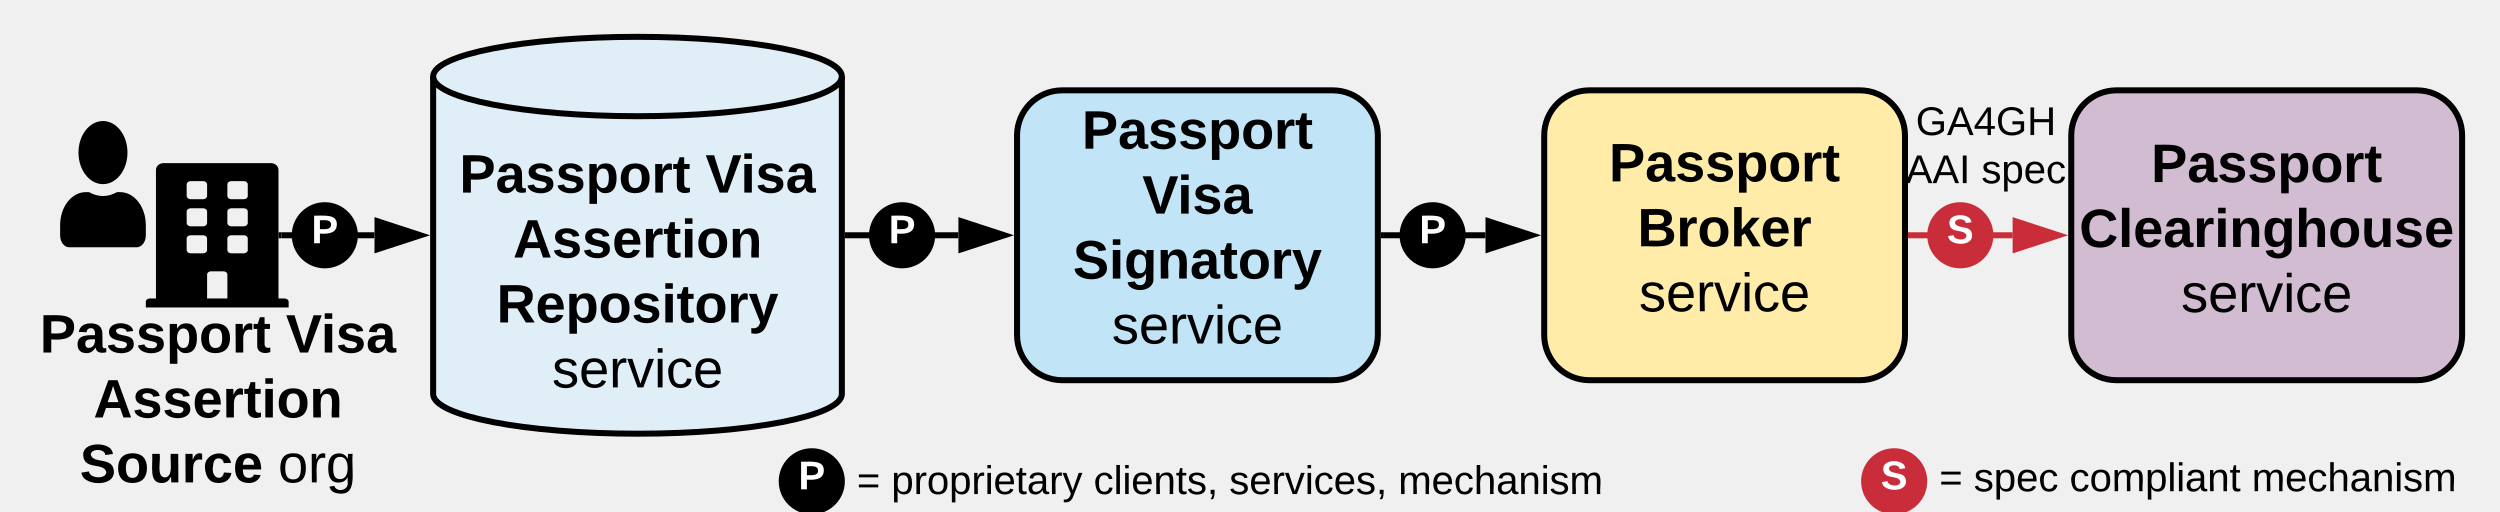
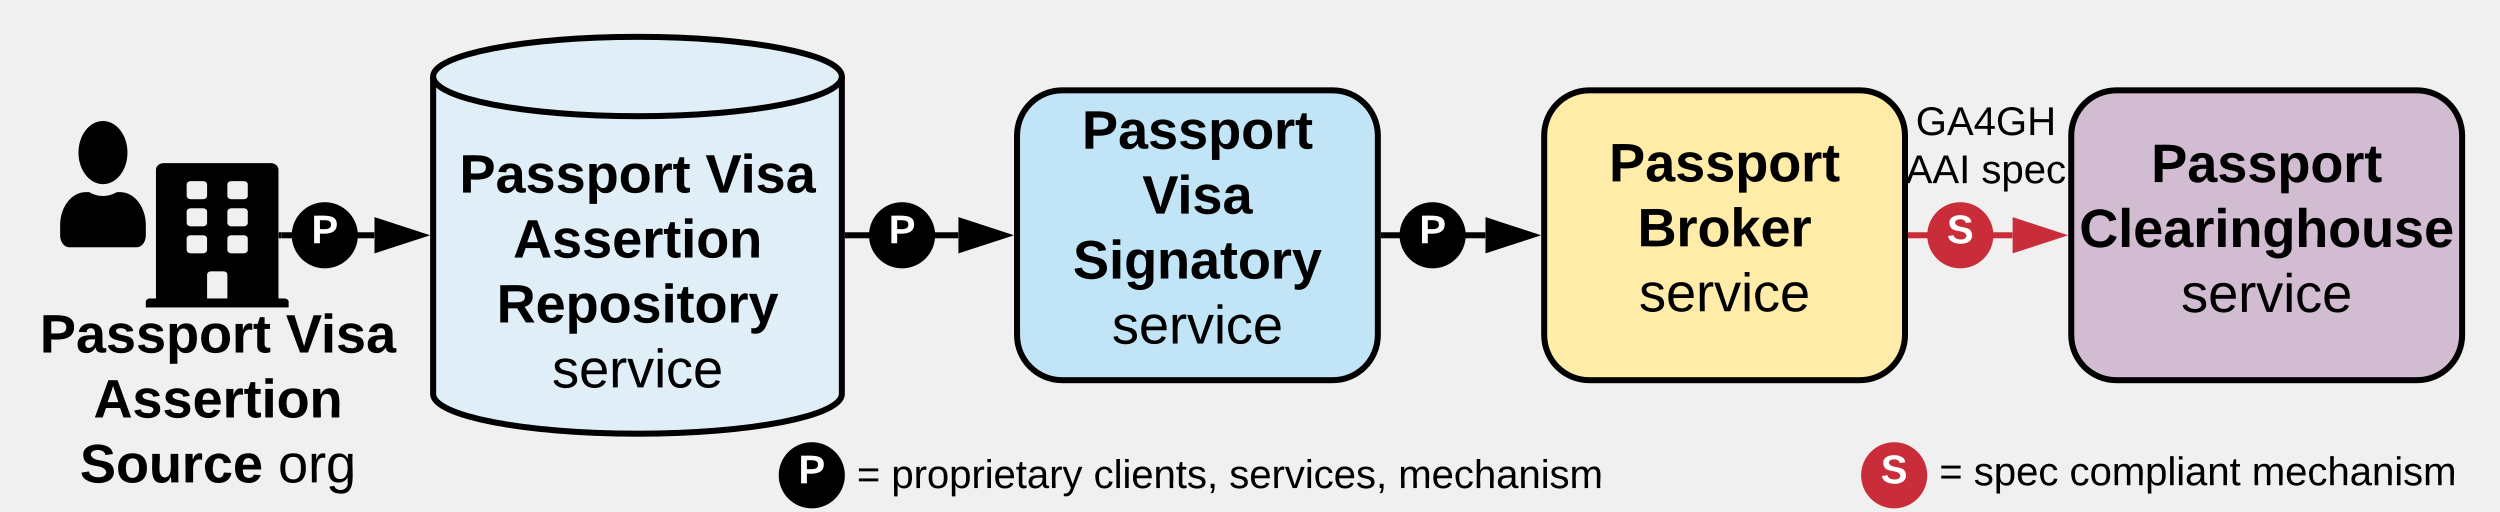
<svg xmlns="http://www.w3.org/2000/svg" xmlns:ns1="lucid" xmlns:xlink="http://www.w3.org/1999/xlink" width="831.5" height="170.08">
  <g transform="translate(0 0)" ns1:page-tab-id="0_0">
    <path d="M280 131.05c0 7.3-30.43 13.2-67.97 13.2s-67.97-5.9-67.97-13.2V25.45c0-7.3 30.43-13.2 67.97-13.2S280 18.15 280 25.45z" stroke="#000" stroke-width="2" fill="#dfeef7" />
    <path d="M280 25.45c0 7.3-30.43 13.2-67.97 13.2s-67.97-5.9-67.97-13.2" stroke="#000" stroke-width="2" fill="none" />
    <use xlink:href="#a" transform="matrix(1,0,0,1,149.0625,43.65) translate(3.75 20.4)" />
    <use xlink:href="#b" transform="matrix(1,0,0,1,149.0625,43.65) translate(85.6 20.4)" />
    <use xlink:href="#c" transform="matrix(1,0,0,1,149.0625,43.65) translate(21.6 42)" />
    <use xlink:href="#d" transform="matrix(1,0,0,1,149.0625,43.65) translate(16.125 63.6)" />
    <use xlink:href="#e" transform="matrix(1,0,0,1,149.0625,43.65) translate(34.555 85.2)" />
    <path d="M338.27 45.05c0-8.28 6.72-15 15-15h90c8.3 0 15 6.72 15 15v66.4c0 8.28-6.7 15-15 15h-90c-8.28 0-15-6.72-15-15z" stroke="#000" stroke-width="2" fill="#c1e4f7" />
    <use xlink:href="#f" transform="matrix(1,0,0,1,343.2726,35.05) translate(16.575 14.4)" />
    <use xlink:href="#b" transform="matrix(1,0,0,1,343.2726,35.05) translate(36.675 36)" />
    <use xlink:href="#g" transform="matrix(1,0,0,1,343.2726,35.05) translate(13.6 57.6)" />
    <use xlink:href="#e" transform="matrix(1,0,0,1,343.2726,35.05) translate(26.55 79.2)" />
    <path d="M513.6 45.05c0-8.28 6.7-15 15-15h90c8.27 0 15 6.72 15 15v66.4c0 8.28-6.73 15-15 15h-90c-8.3 0-15-6.72-15-15z" stroke="#000" stroke-width="2" fill="#ffeca9" />
    <use xlink:href="#f" transform="matrix(1,0,0,1,518.5851,35.05) translate(16.575 25.275)" />
    <use xlink:href="#h" transform="matrix(1,0,0,1,518.5851,35.05) translate(26.05 46.875)" />
    <use xlink:href="#e" transform="matrix(1,0,0,1,518.5851,35.05) translate(26.55 68.475)" />
    <path d="M688.9 45.05c0-8.28 6.7-15 15-15h100c8.28 0 15 6.72 15 15v66.4c0 8.28-6.72 15-15 15h-100c-8.3 0-15-6.72-15-15z" stroke="#000" stroke-width="2" fill="#d1bcd2" />
    <use xlink:href="#f" transform="matrix(1,0,0,1,693.8976,35.05) translate(21.575 25.5)" />
    <use xlink:href="#i" transform="matrix(1,0,0,1,693.8976,35.05) translate(-2.35 47.1)" />
    <use xlink:href="#e" transform="matrix(1,0,0,1,693.8976,35.05) translate(31.55 68.7)" />
    <path d="M94.72 99.27h-2.1V56.5c0-1.24-1.13-2.25-2.56-2.25H54.44c-1.43 0-2.57 1-2.57 2.26v42.77h-2.1c-.7 0-1.27.48-1.27 1.1v1.88H96v-1.87c0-.63-.57-1.1-1.28-1.1zM62.1 61.35c-.02-.62.55-1.1 1.27-1.1h4.23c.7 0 1.28.48 1.28 1.1v3.8c0 .62-.57 1.1-1.28 1.1h-4.23c-.7 0-1.28-.48-1.28-1.1l-.02-3.8zm-.02 9.03c0-.63.58-1.1 1.3-1.1h4.2c.73 0 1.3.47 1.3 1.1v3.74c0 .63-.57 1.15-1.28 1.15h-4.23c-.7 0-1.28-.52-1.28-1.15l-.02-3.74zm5.52 13.87h-4.23c-.7 0-1.28-.48-1.28-1.1l-.02-3.8c0-.62.58-1.1 1.3-1.1h4.2c.73 0 1.3.48 1.3 1.1v3.8c0 .62-.57 1.1-1.28 1.1zm8.02 15.02h-6.74v-7.92c0-.62.57-1.1 1.23-1.1h4.3c.65 0 1.22.48 1.22 1.1v7.92zm6.8-16.12c0 .62-.58 1.1-1.3 1.1H76.9c-.7 0-1.28-.48-1.28-1.1v-3.8c0-.62.57-1.1 1.28-1.1h4.23c.72 0 1.28.48 1.28 1.1v3.8zm0-9.03c0 .63-.58 1.15-1.3 1.15H76.9c-.7 0-1.28-.52-1.28-1.15v-3.74c0-.63.57-1.1 1.28-1.1h4.23c.72 0 1.28.47 1.28 1.1v3.74zm0-8.97c0 .62-.58 1.1-1.3 1.1H76.9c-.7 0-1.28-.48-1.28-1.1v-3.8c0-.62.57-1.1 1.28-1.1h4.23c.72 0 1.28.48 1.28 1.1v3.8zM34.25 61.25c4.5 0 8.15-4.7 8.15-10.5s-3.65-10.5-8.15-10.5-8.15 4.7-8.15 10.5 3.65 10.5 8.15 10.5zm5.7 2.65H38.9c-1.43.8-3 1.3-4.65 1.3-1.65 0-3.22-.5-4.65-1.3h-1.05c-4.73 0-8.55 4.9-8.55 11v3.4c0 2.2 1.37 3.95 3.05 3.95h22.4c1.68 0 3.05-1.76 3.05-3.95v-3.4c0-6.1-3.82-11-8.55-11z" stroke="#000" stroke-opacity="0" stroke-width=".29" />
    <path d="M93.63 78.25H124.55" stroke="#000" stroke-width="2" fill="none" />
    <path d="M93.65 79.25h-1.02v-2h1.02z" />
    <path d="M139.83 78.25l-14.27 4.64v-9.3z" stroke="#000" stroke-width="2" />
    <path d="M282 78.25h36.77" stroke="#000" stroke-width="2" fill="none" />
    <path d="M282.03 79.25H281v-2h1.03z" />
    <path d="M334.04 78.25l-14.27 4.64v-9.3z" stroke="#000" stroke-width="2" />
    <path d="M460.27 78.25h33.8" stroke="#000" stroke-width="2" fill="none" />
    <path d="M460.3 79.25h-1.03v-2h1.03z" />
    <path d="M509.35 78.25l-14.27 4.64v-9.3z" stroke="#000" stroke-width="2" />
    <path d="M635.6 78.25h33.8" stroke="#c92d39" stroke-width="2" fill="none" />
    <path d="M635.6 79.25h-1v-2h1z" fill="#c92d39" />
    <path d="M684.66 78.25L670.4 82.9v-9.3z" stroke="#c92d39" stroke-width="2" fill="#c92d39" />
    <path d="M0 97.85h144.06v74.8H0z" stroke="#000" stroke-opacity="0" stroke-width="2" fill="#fff" fill-opacity="0" />
    <use xlink:href="#a" transform="matrix(1,0,0,1,5,102.85) translate(8.25 14.4)" />
    <use xlink:href="#b" transform="matrix(1,0,0,1,5,102.85) translate(90.1 14.4)" />
    <use xlink:href="#j" transform="matrix(1,0,0,1,5,102.85) translate(26.1 36)" />
    <use xlink:href="#k" transform="matrix(1,0,0,1,5,102.85) translate(21.575 57.6)" />
    <use xlink:href="#l" transform="matrix(1,0,0,1,5,102.85) translate(87.475 57.6)" />
    <path d="M118.03 78.25c0 5.52-4.48 10-10 10s-10-4.48-10-10 4.48-10 10-10 10 4.48 10 10z" stroke="#000" stroke-width="2" />
    <use xlink:href="#m" transform="matrix(1,0,0,1,98.03125,68.25) translate(5.555556 12.66667)" />
    <path d="M310.03 78.25c0 5.52-4.48 10-10 10s-10-4.48-10-10 4.48-10 10-10 10 4.48 10 10z" stroke="#000" stroke-width="2" />
    <use xlink:href="#m" transform="matrix(1,0,0,1,290.0312,68.25) translate(5.555556 12.66667)" />
    <path d="M486.5 78.25c0 5.52-4.46 10-10 10-5.5 0-10-4.48-10-10s4.5-10 10-10c5.54 0 10 4.48 10 10z" stroke="#000" stroke-width="2" />
    <g>
      <use xlink:href="#m" transform="matrix(1,0,0,1,466.514,68.25) translate(5.555556 12.66667)" />
    </g>
    <path d="M662 78.25c0 5.52-4.48 10-10 10s-10-4.48-10-10 4.48-10 10-10 10 4.48 10 10z" stroke="#c92d39" stroke-width="2" fill="#c92d39" />
    <g>
      <use xlink:href="#n" transform="matrix(1,0,0,1,642,68.25) translate(5.555556 12.66667)" />
    </g>
    <path d="M628 29.25h64.5v40H628z" stroke="#000" stroke-opacity="0" stroke-width="2" fill="#fff" fill-opacity="0" />
    <g>
      <use xlink:href="#o" transform="matrix(1,0,0,1,633,34.25) translate(4.185185 10.66667)" />
      <use xlink:href="#p" transform="matrix(1,0,0,1,633,34.25) translate(0.8333333 26.66667)" />
      <use xlink:href="#q" transform="matrix(1,0,0,1,633,34.25) translate(26.01852 26.66667)" />
    </g>
-     <path d="M640 160.08c0 5.52-4.48 10-10 10s-10-4.48-10-10 4.48-10 10-10 10 4.48 10 10z" stroke="#c92d39" stroke-width="2" fill="#c92d39" />
-     <g>
-       <use xlink:href="#n" transform="matrix(1,0,0,1,620,150.0787) translate(5.555556 12.66667)" />
-     </g>
-     <path d="M640 146.65h196.4v26.85H640z" stroke="#000" stroke-opacity="0" stroke-width="2" fill="#fff" fill-opacity="0" />
-     <g>
-       <use xlink:href="#r" transform="matrix(1,0,0,1,645,151.6537) translate(0 11.72917)" />
-       <use xlink:href="#s" transform="matrix(1,0,0,1,645,151.6537) translate(11.48148 11.72917)" />
-       <use xlink:href="#t" transform="matrix(1,0,0,1,645,151.6537) translate(43.33333 11.72917)" />
-       <use xlink:href="#u" transform="matrix(1,0,0,1,645,151.6537) translate(103.963 11.72917)" />
-     </g>
-     <path d="M280 160.08c0 5.52-4.48 10-10 10s-10-4.48-10-10 4.48-10 10-10 10 4.48 10 10z" stroke="#000" stroke-width="2" />
-     <g>
-       <use xlink:href="#m" transform="matrix(1,0,0,1,260,150.0787) translate(5.555556 12.66667)" />
-     </g>
-     <path d="M280 146.65h260v26H280z" stroke="#000" stroke-opacity="0" stroke-width="2" fill="#fff" fill-opacity="0" />
-     <g>
-       <use xlink:href="#r" transform="matrix(1,0,0,1,285,151.6537) translate(0 12.66667)" />
-       <use xlink:href="#v" transform="matrix(1,0,0,1,285,151.6537) translate(11.48148 12.66667)" />
-       <use xlink:href="#w" transform="matrix(1,0,0,1,285,151.6537) translate(78.74074 12.66667)" />
-       <use xlink:href="#x" transform="matrix(1,0,0,1,285,151.6537) translate(123.8519 12.66667)" />
-       <use xlink:href="#u" transform="matrix(1,0,0,1,285,151.6537) translate(180.0741 12.66667)" />
+     <path d="M640 158.08c0 5.52-4.48 10-10 10s-10-4.48-10-10 4.48-10 10-10 10 4.48 10 10z" stroke="#c92d39" stroke-width="2" fill="#c92d39" />
+     <g>
+       <use xlink:href="#n" transform="matrix(1,0,0,1,620,148.0787) translate(5.555556 12.66667)" />
+     </g>
+     <path d="M640 144.65h196.4v26.85H640z" stroke="#000" stroke-opacity="0" stroke-width="2" fill="#fff" fill-opacity="0" />
+     <g>
+       <use xlink:href="#r" transform="matrix(1,0,0,1,645,149.6537) translate(0 11.72917)" />
+       <use xlink:href="#s" transform="matrix(1,0,0,1,645,149.6537) translate(11.48148 11.72917)" />
+       <use xlink:href="#t" transform="matrix(1,0,0,1,645,149.6537) translate(43.33333 11.72917)" />
+       <use xlink:href="#u" transform="matrix(1,0,0,1,645,149.6537) translate(103.963 11.72917)" />
+     </g>
+     <path d="M280 158.08c0 5.52-4.48 10-10 10s-10-4.48-10-10 4.48-10 10-10 10 4.48 10 10z" stroke="#000" stroke-width="2" />
+     <g>
+       <use xlink:href="#m" transform="matrix(1,0,0,1,260,148.0787) translate(5.555556 12.66667)" />
+     </g>
+     <path d="M280 144.65h260v26H280z" stroke="#000" stroke-opacity="0" stroke-width="2" fill="#fff" fill-opacity="0" />
+     <g>
+       <use xlink:href="#r" transform="matrix(1,0,0,1,285,149.6537) translate(0 12.66667)" />
+       <use xlink:href="#v" transform="matrix(1,0,0,1,285,149.6537) translate(11.48148 12.66667)" />
+       <use xlink:href="#w" transform="matrix(1,0,0,1,285,149.6537) translate(78.74074 12.66667)" />
+       <use xlink:href="#x" transform="matrix(1,0,0,1,285,149.6537) translate(123.8519 12.66667)" />
+       <use xlink:href="#u" transform="matrix(1,0,0,1,285,149.6537) translate(180.0741 12.66667)" />
    </g>
    <defs>
      <path d="M24-248c93 1 206-16 204 79-1 75-69 88-152 82V0H24v-248zm52 121c47 0 100 7 100-41 0-47-54-39-100-39v80" id="y" />
      <path d="M133-34C117-15 103 5 69 4 32 3 11-16 11-54c-1-60 55-63 116-61 1-26-3-47-28-47-18 1-26 9-28 27l-52-2c7-38 36-58 82-57s74 22 75 68l1 82c-1 14 12 18 25 15v27c-30 8-71 5-69-32zm-48 3c29 0 43-24 42-57-32 0-66-3-65 30 0 17 8 27 23 27" id="z" />
      <path d="M137-138c1-29-70-34-71-4 15 46 118 7 119 86 1 83-164 76-172 9l43-7c4 19 20 25 44 25 33 8 57-30 24-41C81-84 22-81 20-136c-2-80 154-74 161-7" id="A" />
      <path d="M135-194c53 0 70 44 70 98 0 56-19 98-73 100-31 1-45-17-59-34 3 33 2 69 2 105H25l-1-265h48c2 10 0 23 3 31 11-24 29-35 60-35zM114-30c33 0 39-31 40-66 0-38-9-64-40-64-56 0-55 130 0 130" id="B" />
      <path d="M110-194c64 0 96 36 96 99 0 64-35 99-97 99-61 0-95-36-95-99 0-62 34-99 96-99zm-1 164c35 0 45-28 45-65 0-40-10-65-43-65-34 0-45 26-45 65 0 36 10 65 43 65" id="C" />
      <path d="M135-150c-39-12-60 13-60 57V0H25l-1-190h47c2 13-1 29 3 40 6-28 27-53 61-41v41" id="D" />
      <path d="M115-3C79 11 28 4 28-45v-112H4v-33h27l15-45h31v45h36v33H77v99c-1 23 16 31 38 25v30" id="E" />
      <g id="a">
        <use transform="matrix(0.05,0,0,0.05,0,0)" xlink:href="#y" />
        <use transform="matrix(0.05,0,0,0.05,12,0)" xlink:href="#z" />
        <use transform="matrix(0.05,0,0,0.05,22,0)" xlink:href="#A" />
        <use transform="matrix(0.05,0,0,0.05,32,0)" xlink:href="#A" />
        <use transform="matrix(0.05,0,0,0.05,42,0)" xlink:href="#B" />
        <use transform="matrix(0.05,0,0,0.05,52.95,0)" xlink:href="#C" />
        <use transform="matrix(0.05,0,0,0.05,63.9,0)" xlink:href="#D" />
        <use transform="matrix(0.05,0,0,0.05,70.9,0)" xlink:href="#E" />
      </g>
      <path d="M147 0H94L2-248h55l64 206c17-72 42-137 63-206h54" id="F" />
      <path d="M25-224v-37h50v37H25zM25 0v-190h50V0H25" id="G" />
      <g id="b">
        <use transform="matrix(0.05,0,0,0.05,0,0)" xlink:href="#F" />
        <use transform="matrix(0.05,0,0,0.05,11.65,0)" xlink:href="#G" />
        <use transform="matrix(0.05,0,0,0.05,16.65,0)" xlink:href="#A" />
        <use transform="matrix(0.05,0,0,0.05,26.65,0)" xlink:href="#z" />
      </g>
      <path d="M199 0l-22-63H83L61 0H9l90-248h61L250 0h-51zm-33-102l-36-108c-10 38-24 72-36 108h72" id="H" />
      <path d="M185-48c-13 30-37 53-82 52C43 2 14-33 14-96s30-98 90-98c62 0 83 45 84 108H66c0 31 8 55 39 56 18 0 30-7 34-22zm-45-69c5-46-57-63-70-21-2 6-4 13-4 21h74" id="I" />
      <path d="M135-194c87-1 58 113 63 194h-50c-7-57 23-157-34-157-59 0-34 97-39 157H25l-1-190h47c2 12-1 28 3 38 12-26 28-41 61-42" id="J" />
      <g id="c">
        <use transform="matrix(0.05,0,0,0.05,0,0)" xlink:href="#H" />
        <use transform="matrix(0.05,0,0,0.05,12.95,0)" xlink:href="#A" />
        <use transform="matrix(0.05,0,0,0.05,22.95,0)" xlink:href="#A" />
        <use transform="matrix(0.05,0,0,0.05,32.95,0)" xlink:href="#I" />
        <use transform="matrix(0.05,0,0,0.05,42.95,0)" xlink:href="#D" />
        <use transform="matrix(0.05,0,0,0.05,49.95,0)" xlink:href="#E" />
        <use transform="matrix(0.05,0,0,0.05,55.9,0)" xlink:href="#G" />
        <use transform="matrix(0.05,0,0,0.05,60.9,0)" xlink:href="#C" />
        <use transform="matrix(0.05,0,0,0.05,71.85,0)" xlink:href="#J" />
      </g>
      <path d="M240-174c0 40-23 61-54 70L253 0h-59l-57-94H76V0H24v-248c93 4 217-23 216 74zM76-134c48-2 112 12 112-38 0-48-66-32-112-35v73" id="K" />
      <path d="M123 10C108 53 80 86 19 72V37c35 8 53-11 59-39L3-190h52l48 148c12-52 28-100 44-148h51" id="L" />
      <g id="d">
        <use transform="matrix(0.05,0,0,0.05,0,0)" xlink:href="#K" />
        <use transform="matrix(0.05,0,0,0.05,12.95,0)" xlink:href="#I" />
        <use transform="matrix(0.05,0,0,0.05,22.95,0)" xlink:href="#B" />
        <use transform="matrix(0.05,0,0,0.05,33.9,0)" xlink:href="#C" />
        <use transform="matrix(0.05,0,0,0.05,44.85,0)" xlink:href="#A" />
        <use transform="matrix(0.05,0,0,0.05,54.85,0)" xlink:href="#G" />
        <use transform="matrix(0.05,0,0,0.05,59.85,0)" xlink:href="#E" />
        <use transform="matrix(0.05,0,0,0.05,65.8,0)" xlink:href="#C" />
        <use transform="matrix(0.05,0,0,0.05,76.75,0)" xlink:href="#D" />
        <use transform="matrix(0.05,0,0,0.05,83.75,0)" xlink:href="#L" />
      </g>
      <path d="M135-143c-3-34-86-38-87 0 15 53 115 12 119 90S17 21 10-45l28-5c4 36 97 45 98 0-10-56-113-15-118-90-4-57 82-63 122-42 12 7 21 19 24 35" id="M" />
      <path d="M100-194c63 0 86 42 84 106H49c0 40 14 67 53 68 26 1 43-12 49-29l28 8c-11 28-37 45-77 45C44 4 14-33 15-96c1-61 26-98 85-98zm52 81c6-60-76-77-97-28-3 7-6 17-6 28h103" id="N" />
      <path d="M114-163C36-179 61-72 57 0H25l-1-190h30c1 12-1 29 2 39 6-27 23-49 58-41v29" id="O" />
      <path d="M108 0H70L1-190h34L89-25l56-165h34" id="P" />
      <path d="M24-231v-30h32v30H24zM24 0v-190h32V0H24" id="Q" />
      <path d="M96-169c-40 0-48 33-48 73s9 75 48 75c24 0 41-14 43-38l32 2c-6 37-31 61-74 61-59 0-76-41-82-99-10-93 101-131 147-64 4 7 5 14 7 22l-32 3c-4-21-16-35-41-35" id="R" />
      <g id="e">
        <use transform="matrix(0.05,0,0,0.05,0,0)" xlink:href="#M" />
        <use transform="matrix(0.05,0,0,0.05,9,0)" xlink:href="#N" />
        <use transform="matrix(0.05,0,0,0.05,19,0)" xlink:href="#O" />
        <use transform="matrix(0.05,0,0,0.05,24.95,0)" xlink:href="#P" />
        <use transform="matrix(0.05,0,0,0.05,33.95,0)" xlink:href="#Q" />
        <use transform="matrix(0.05,0,0,0.05,37.9,0)" xlink:href="#R" />
        <use transform="matrix(0.05,0,0,0.05,46.9,0)" xlink:href="#N" />
      </g>
      <g id="f">
        <use transform="matrix(0.05,0,0,0.05,0,0)" xlink:href="#y" />
        <use transform="matrix(0.05,0,0,0.05,12,0)" xlink:href="#z" />
        <use transform="matrix(0.05,0,0,0.05,22,0)" xlink:href="#A" />
        <use transform="matrix(0.05,0,0,0.05,32,0)" xlink:href="#A" />
        <use transform="matrix(0.05,0,0,0.05,42,0)" xlink:href="#B" />
        <use transform="matrix(0.05,0,0,0.05,52.95,0)" xlink:href="#C" />
        <use transform="matrix(0.05,0,0,0.05,63.9,0)" xlink:href="#D" />
        <use transform="matrix(0.05,0,0,0.05,70.9,0)" xlink:href="#E" />
      </g>
      <path d="M169-182c-1-43-94-46-97-3 18 66 151 10 154 114 3 95-165 93-204 36-6-8-10-19-12-30l50-8c3 46 112 56 116 5-17-69-150-10-154-114-4-87 153-88 188-35 5 8 8 18 10 28" id="S" />
      <path d="M195-6C206 82 75 100 31 46c-4-6-6-13-8-21l49-6c3 16 16 24 34 25 40 0 42-37 40-79-11 22-30 35-61 35-53 0-70-43-70-97 0-56 18-96 73-97 30 0 46 14 59 34l2-30h47zm-90-29c32 0 41-27 41-63 0-35-9-62-40-62-32 0-39 29-40 63 0 36 9 62 39 62" id="T" />
      <g id="g">
        <use transform="matrix(0.05,0,0,0.05,0,0)" xlink:href="#S" />
        <use transform="matrix(0.05,0,0,0.05,12,0)" xlink:href="#G" />
        <use transform="matrix(0.05,0,0,0.05,17,0)" xlink:href="#T" />
        <use transform="matrix(0.05,0,0,0.05,27.95,0)" xlink:href="#J" />
        <use transform="matrix(0.05,0,0,0.05,38.9,0)" xlink:href="#z" />
        <use transform="matrix(0.05,0,0,0.05,48.9,0)" xlink:href="#E" />
        <use transform="matrix(0.05,0,0,0.05,54.85,0)" xlink:href="#C" />
        <use transform="matrix(0.05,0,0,0.05,65.8,0)" xlink:href="#D" />
        <use transform="matrix(0.05,0,0,0.05,72.8,0)" xlink:href="#L" />
      </g>
      <path d="M182-130c37 4 62 22 62 59C244 23 116-4 24 0v-248c84 5 203-23 205 63 0 31-19 50-47 55zM76-148c40-3 101 13 101-30 0-44-60-28-101-31v61zm0 110c48-3 116 14 116-37 0-48-69-32-116-35v72" id="U" />
      <path d="M147 0L96-86 75-71V0H25v-261h50v150l67-79h53l-66 74L201 0h-54" id="V" />
      <g id="h">
        <use transform="matrix(0.05,0,0,0.05,0,0)" xlink:href="#U" />
        <use transform="matrix(0.05,0,0,0.05,12.95,0)" xlink:href="#D" />
        <use transform="matrix(0.05,0,0,0.05,19.95,0)" xlink:href="#C" />
        <use transform="matrix(0.05,0,0,0.05,30.9,0)" xlink:href="#V" />
        <use transform="matrix(0.05,0,0,0.05,40.9,0)" xlink:href="#I" />
        <use transform="matrix(0.05,0,0,0.05,50.9,0)" xlink:href="#D" />
      </g>
      <path d="M67-125c0 53 21 87 73 88 37 1 54-22 65-47l45 17C233-25 199 4 140 4 58 4 20-42 15-125 8-235 124-281 211-232c18 10 29 29 36 50l-46 12c-8-25-30-41-62-41-52 0-71 34-72 86" id="W" />
      <path d="M25 0v-261h50V0H25" id="X" />
      <path d="M114-157C55-157 80-60 75 0H25v-261h50l-1 109c12-26 28-41 61-42 86-1 58 113 63 194h-50c-7-57 23-157-34-157" id="Y" />
      <path d="M85 4C-2 5 27-109 22-190h50c7 57-23 150 33 157 60-5 35-97 40-157h50l1 190h-47c-2-12 1-28-3-38-12 25-28 42-61 42" id="Z" />
      <g id="i">
        <use transform="matrix(0.05,0,0,0.05,0,0)" xlink:href="#W" />
        <use transform="matrix(0.05,0,0,0.05,12.95,0)" xlink:href="#X" />
        <use transform="matrix(0.05,0,0,0.05,17.95,0)" xlink:href="#I" />
        <use transform="matrix(0.05,0,0,0.05,27.95,0)" xlink:href="#z" />
        <use transform="matrix(0.05,0,0,0.05,37.95,0)" xlink:href="#D" />
        <use transform="matrix(0.05,0,0,0.05,44.95,0)" xlink:href="#G" />
        <use transform="matrix(0.05,0,0,0.05,49.95,0)" xlink:href="#J" />
        <use transform="matrix(0.05,0,0,0.05,60.9,0)" xlink:href="#T" />
        <use transform="matrix(0.05,0,0,0.05,71.85,0)" xlink:href="#Y" />
        <use transform="matrix(0.05,0,0,0.05,82.8,0)" xlink:href="#C" />
        <use transform="matrix(0.05,0,0,0.05,93.75,0)" xlink:href="#Z" />
        <use transform="matrix(0.05,0,0,0.05,104.7,0)" xlink:href="#A" />
        <use transform="matrix(0.05,0,0,0.05,114.7,0)" xlink:href="#I" />
      </g>
      <g id="j">
        <use transform="matrix(0.05,0,0,0.05,0,0)" xlink:href="#H" />
        <use transform="matrix(0.05,0,0,0.05,12.95,0)" xlink:href="#A" />
        <use transform="matrix(0.05,0,0,0.05,22.95,0)" xlink:href="#A" />
        <use transform="matrix(0.05,0,0,0.05,32.95,0)" xlink:href="#I" />
        <use transform="matrix(0.05,0,0,0.05,42.95,0)" xlink:href="#D" />
        <use transform="matrix(0.05,0,0,0.05,49.95,0)" xlink:href="#E" />
        <use transform="matrix(0.05,0,0,0.05,55.9,0)" xlink:href="#G" />
        <use transform="matrix(0.05,0,0,0.05,60.9,0)" xlink:href="#C" />
        <use transform="matrix(0.05,0,0,0.05,71.85,0)" xlink:href="#J" />
      </g>
      <path d="M190-63c-7 42-38 67-86 67-59 0-84-38-90-98-12-110 154-137 174-36l-49 2c-2-19-15-32-35-32-30 0-35 28-38 64-6 74 65 87 74 30" id="aa" />
      <g id="k">
        <use transform="matrix(0.05,0,0,0.05,0,0)" xlink:href="#S" />
        <use transform="matrix(0.05,0,0,0.05,12,0)" xlink:href="#C" />
        <use transform="matrix(0.05,0,0,0.05,22.95,0)" xlink:href="#Z" />
        <use transform="matrix(0.05,0,0,0.05,33.9,0)" xlink:href="#D" />
        <use transform="matrix(0.05,0,0,0.05,40.9,0)" xlink:href="#aa" />
        <use transform="matrix(0.05,0,0,0.05,50.9,0)" xlink:href="#I" />
      </g>
      <path d="M100-194c62-1 85 37 85 99 1 63-27 99-86 99S16-35 15-95c0-66 28-99 85-99zM99-20c44 1 53-31 53-75 0-43-8-75-51-75s-53 32-53 75 10 74 51 75" id="ab" />
      <path d="M177-190C167-65 218 103 67 71c-23-6-38-20-44-43l32-5c15 47 100 32 89-28v-30C133-14 115 1 83 1 29 1 15-40 15-95c0-56 16-97 71-98 29-1 48 16 59 35 1-10 0-23 2-32h30zM94-22c36 0 50-32 50-73 0-42-14-75-50-75-39 0-46 34-46 75s6 73 46 73" id="ac" />
      <g id="l">
        <use transform="matrix(0.05,0,0,0.05,0,0)" xlink:href="#ab" />
        <use transform="matrix(0.05,0,0,0.05,10,0)" xlink:href="#O" />
        <use transform="matrix(0.05,0,0,0.05,15.95,0)" xlink:href="#ac" />
      </g>
      <path fill="#fff" d="M24-248c93 1 206-16 204 79-1 75-69 88-152 82V0H24v-248zm52 121c47 0 100 7 100-41 0-47-54-39-100-39v80" id="ad" />
      <use transform="matrix(0.03703704,0,0,0.03703704,0,0)" xlink:href="#ad" id="m" />
      <path fill="#fff" d="M169-182c-1-43-94-46-97-3 18 66 151 10 154 114 3 95-165 93-204 36-6-8-10-19-12-30l50-8c3 46 112 56 116 5-17-69-150-10-154-114-4-87 153-88 188-35 5 8 8 18 10 28" id="ae" />
      <use transform="matrix(0.03703704,0,0,0.03703704,0,0)" xlink:href="#ae" id="n" />
      <path d="M143 4C61 4 22-44 18-125c-5-107 100-154 193-111 17 8 29 25 37 43l-32 9c-13-25-37-40-76-40-61 0-88 39-88 99 0 61 29 100 91 101 35 0 62-11 79-27v-45h-74v-28h105v86C228-13 192 4 143 4" id="af" />
      <path d="M205 0l-28-72H64L36 0H1l101-248h38L239 0h-34zm-38-99l-47-123c-12 45-31 82-46 123h93" id="ag" />
      <path d="M155-56V0h-30v-56H8v-25l114-167h33v167h35v25h-35zm-30-156c-27 46-58 90-88 131h88v-131" id="ah" />
      <path d="M197 0v-115H63V0H30v-248h33v105h134v-105h34V0h-34" id="ai" />
      <g id="o">
        <use transform="matrix(0.03703704,0,0,0.03703704,0,0)" xlink:href="#af" />
        <use transform="matrix(0.03703704,0,0,0.03703704,10.37037,0)" xlink:href="#ag" />
        <use transform="matrix(0.03703704,0,0,0.03703704,19.25926,0)" xlink:href="#ah" />
        <use transform="matrix(0.03703704,0,0,0.03703704,26.66667,0)" xlink:href="#af" />
        <use transform="matrix(0.03703704,0,0,0.03703704,37.03704,0)" xlink:href="#ai" />
      </g>
      <path d="M33 0v-248h34V0H33" id="aj" />
      <g id="p">
        <use transform="matrix(0.03703704,0,0,0.03703704,0,0)" xlink:href="#ag" />
        <use transform="matrix(0.03703704,0,0,0.03703704,8.888889,0)" xlink:href="#ag" />
        <use transform="matrix(0.03703704,0,0,0.03703704,17.77778,0)" xlink:href="#aj" />
      </g>
      <path d="M115-194c55 1 70 41 70 98S169 2 115 4C84 4 66-9 55-30l1 105H24l-1-265h31l2 30c10-21 28-34 59-34zm-8 174c40 0 45-34 45-75s-6-73-45-74c-42 0-51 32-51 76 0 43 10 73 51 73" id="ak" />
      <g id="q">
        <use transform="matrix(0.03703704,0,0,0.03703704,0,0)" xlink:href="#M" />
        <use transform="matrix(0.03703704,0,0,0.03703704,6.666667,0)" xlink:href="#ak" />
        <use transform="matrix(0.03703704,0,0,0.03703704,14.07407,0)" xlink:href="#N" />
        <use transform="matrix(0.03703704,0,0,0.03703704,21.48148,0)" xlink:href="#R" />
      </g>
      <path d="M18-150v-26h174v26H18zm0 90v-26h174v26H18" id="al" />
      <use transform="matrix(0.03703704,0,0,0.03703704,0,0)" xlink:href="#al" id="r" />
      <g id="s">
        <use transform="matrix(0.03703704,0,0,0.03703704,0,0)" xlink:href="#M" />
        <use transform="matrix(0.03703704,0,0,0.03703704,6.666667,0)" xlink:href="#ak" />
        <use transform="matrix(0.03703704,0,0,0.03703704,14.07407,0)" xlink:href="#N" />
        <use transform="matrix(0.03703704,0,0,0.03703704,21.48148,0)" xlink:href="#R" />
      </g>
      <path d="M210-169c-67 3-38 105-44 169h-31v-121c0-29-5-50-35-48C34-165 62-65 56 0H25l-1-190h30c1 10-1 24 2 32 10-44 99-50 107 0 11-21 27-35 58-36 85-2 47 119 55 194h-31v-121c0-29-5-49-35-48" id="am" />
      <path d="M24 0v-261h32V0H24" id="an" />
      <path d="M141-36C126-15 110 5 73 4 37 3 15-17 15-53c-1-64 63-63 125-63 3-35-9-54-41-54-24 1-41 7-42 31l-33-3c5-37 33-52 76-52 45 0 72 20 72 64v82c-1 20 7 32 28 27v20c-31 9-61-2-59-35zM48-53c0 20 12 33 32 33 41-3 63-29 60-74-43 2-92-5-92 41" id="ao" />
      <path d="M117-194c89-4 53 116 60 194h-32v-121c0-31-8-49-39-48C34-167 62-67 57 0H25l-1-190h30c1 10-1 24 2 32 11-22 29-35 61-36" id="ap" />
      <path d="M59-47c-2 24 18 29 38 22v24C64 9 27 4 27-40v-127H5v-23h24l9-43h21v43h35v23H59v120" id="aq" />
      <g id="t">
        <use transform="matrix(0.03703704,0,0,0.03703704,0,0)" xlink:href="#R" />
        <use transform="matrix(0.03703704,0,0,0.03703704,6.666667,0)" xlink:href="#ab" />
        <use transform="matrix(0.03703704,0,0,0.03703704,14.07407,0)" xlink:href="#am" />
        <use transform="matrix(0.03703704,0,0,0.03703704,25.14815,0)" xlink:href="#ak" />
        <use transform="matrix(0.03703704,0,0,0.03703704,32.55556,0)" xlink:href="#an" />
        <use transform="matrix(0.03703704,0,0,0.03703704,35.48148,0)" xlink:href="#Q" />
        <use transform="matrix(0.03703704,0,0,0.03703704,38.40741,0)" xlink:href="#ao" />
        <use transform="matrix(0.03703704,0,0,0.03703704,45.81481,0)" xlink:href="#ap" />
        <use transform="matrix(0.03703704,0,0,0.03703704,53.22222,0)" xlink:href="#aq" />
      </g>
      <path d="M106-169C34-169 62-67 57 0H25v-261h32l-1 103c12-21 28-36 61-36 89 0 53 116 60 194h-32v-121c2-32-8-49-39-48" id="ar" />
      <g id="u">
        <use transform="matrix(0.03703704,0,0,0.03703704,0,0)" xlink:href="#am" />
        <use transform="matrix(0.03703704,0,0,0.03703704,11.07407,0)" xlink:href="#N" />
        <use transform="matrix(0.03703704,0,0,0.03703704,18.48148,0)" xlink:href="#R" />
        <use transform="matrix(0.03703704,0,0,0.03703704,25.14815,0)" xlink:href="#ar" />
        <use transform="matrix(0.03703704,0,0,0.03703704,32.55556,0)" xlink:href="#ao" />
        <use transform="matrix(0.03703704,0,0,0.03703704,39.96296,0)" xlink:href="#ap" />
        <use transform="matrix(0.03703704,0,0,0.03703704,47.37037,0)" xlink:href="#Q" />
        <use transform="matrix(0.03703704,0,0,0.03703704,50.2963,0)" xlink:href="#M" />
        <use transform="matrix(0.03703704,0,0,0.03703704,56.96296,0)" xlink:href="#am" />
      </g>
      <path d="M179-190L93 31C79 59 56 82 12 73V49c39 6 53-20 64-50L1-190h34L92-34l54-156h33" id="as" />
      <g id="v">
        <use transform="matrix(0.03703704,0,0,0.03703704,0,0)" xlink:href="#ak" />
        <use transform="matrix(0.03703704,0,0,0.03703704,7.407407,0)" xlink:href="#O" />
        <use transform="matrix(0.03703704,0,0,0.03703704,11.81481,0)" xlink:href="#ab" />
        <use transform="matrix(0.03703704,0,0,0.03703704,19.22222,0)" xlink:href="#ak" />
        <use transform="matrix(0.03703704,0,0,0.03703704,26.62963,0)" xlink:href="#O" />
        <use transform="matrix(0.03703704,0,0,0.03703704,31.03704,0)" xlink:href="#Q" />
        <use transform="matrix(0.03703704,0,0,0.03703704,33.96296,0)" xlink:href="#N" />
        <use transform="matrix(0.03703704,0,0,0.03703704,41.37037,0)" xlink:href="#aq" />
        <use transform="matrix(0.03703704,0,0,0.03703704,45.07407,0)" xlink:href="#ao" />
        <use transform="matrix(0.03703704,0,0,0.03703704,52.48148,0)" xlink:href="#O" />
        <use transform="matrix(0.03703704,0,0,0.03703704,56.88889,0)" xlink:href="#as" />
      </g>
      <path d="M68-38c1 34 0 65-14 84H32c9-13 17-26 17-46H33v-38h35" id="at" />
      <g id="w">
        <use transform="matrix(0.03703704,0,0,0.03703704,0,0)" xlink:href="#R" />
        <use transform="matrix(0.03703704,0,0,0.03703704,6.666667,0)" xlink:href="#an" />
        <use transform="matrix(0.03703704,0,0,0.03703704,9.592593,0)" xlink:href="#Q" />
        <use transform="matrix(0.03703704,0,0,0.03703704,12.51852,0)" xlink:href="#N" />
        <use transform="matrix(0.03703704,0,0,0.03703704,19.92593,0)" xlink:href="#ap" />
        <use transform="matrix(0.03703704,0,0,0.03703704,27.33333,0)" xlink:href="#aq" />
        <use transform="matrix(0.03703704,0,0,0.03703704,31.03704,0)" xlink:href="#M" />
        <use transform="matrix(0.03703704,0,0,0.03703704,37.7037,0)" xlink:href="#at" />
      </g>
      <g id="x">
        <use transform="matrix(0.03703704,0,0,0.03703704,0,0)" xlink:href="#M" />
        <use transform="matrix(0.03703704,0,0,0.03703704,6.666667,0)" xlink:href="#N" />
        <use transform="matrix(0.03703704,0,0,0.03703704,14.07407,0)" xlink:href="#O" />
        <use transform="matrix(0.03703704,0,0,0.03703704,18.48148,0)" xlink:href="#P" />
        <use transform="matrix(0.03703704,0,0,0.03703704,25.14815,0)" xlink:href="#Q" />
        <use transform="matrix(0.03703704,0,0,0.03703704,28.07407,0)" xlink:href="#R" />
        <use transform="matrix(0.03703704,0,0,0.03703704,34.74074,0)" xlink:href="#N" />
        <use transform="matrix(0.03703704,0,0,0.03703704,42.14815,0)" xlink:href="#M" />
        <use transform="matrix(0.03703704,0,0,0.03703704,48.81481,0)" xlink:href="#at" />
      </g>
    </defs>
  </g>
</svg>
